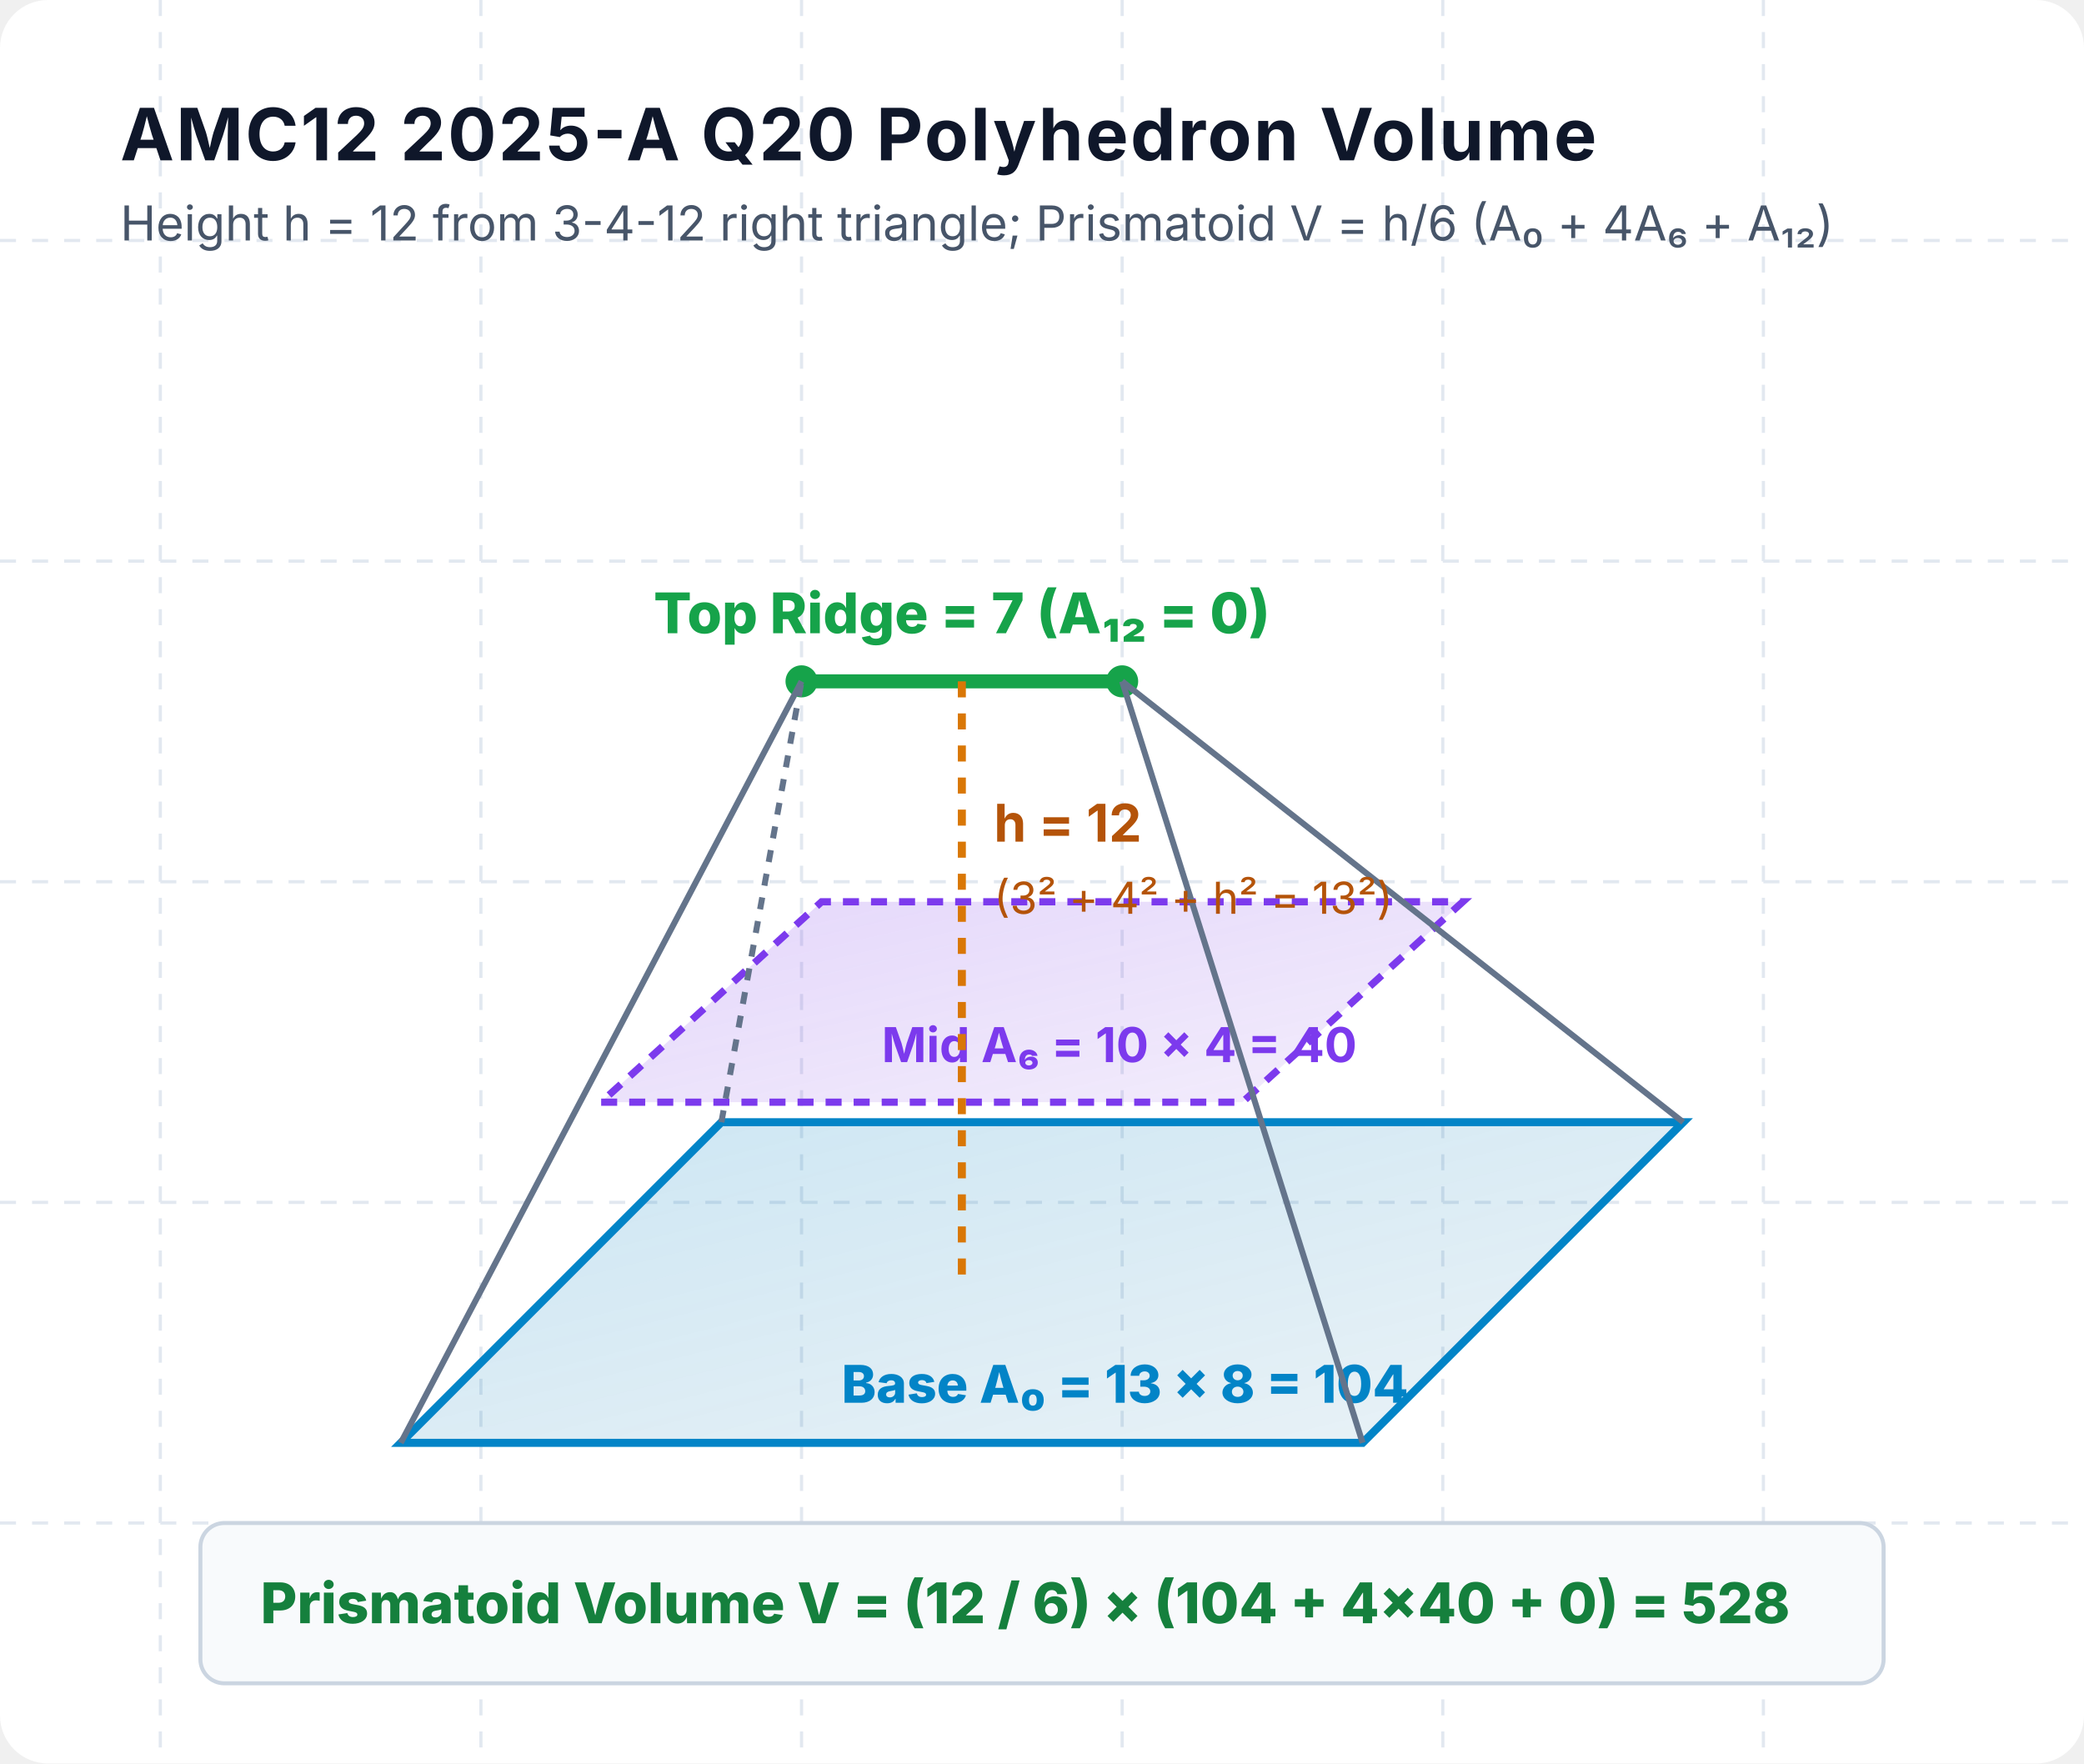
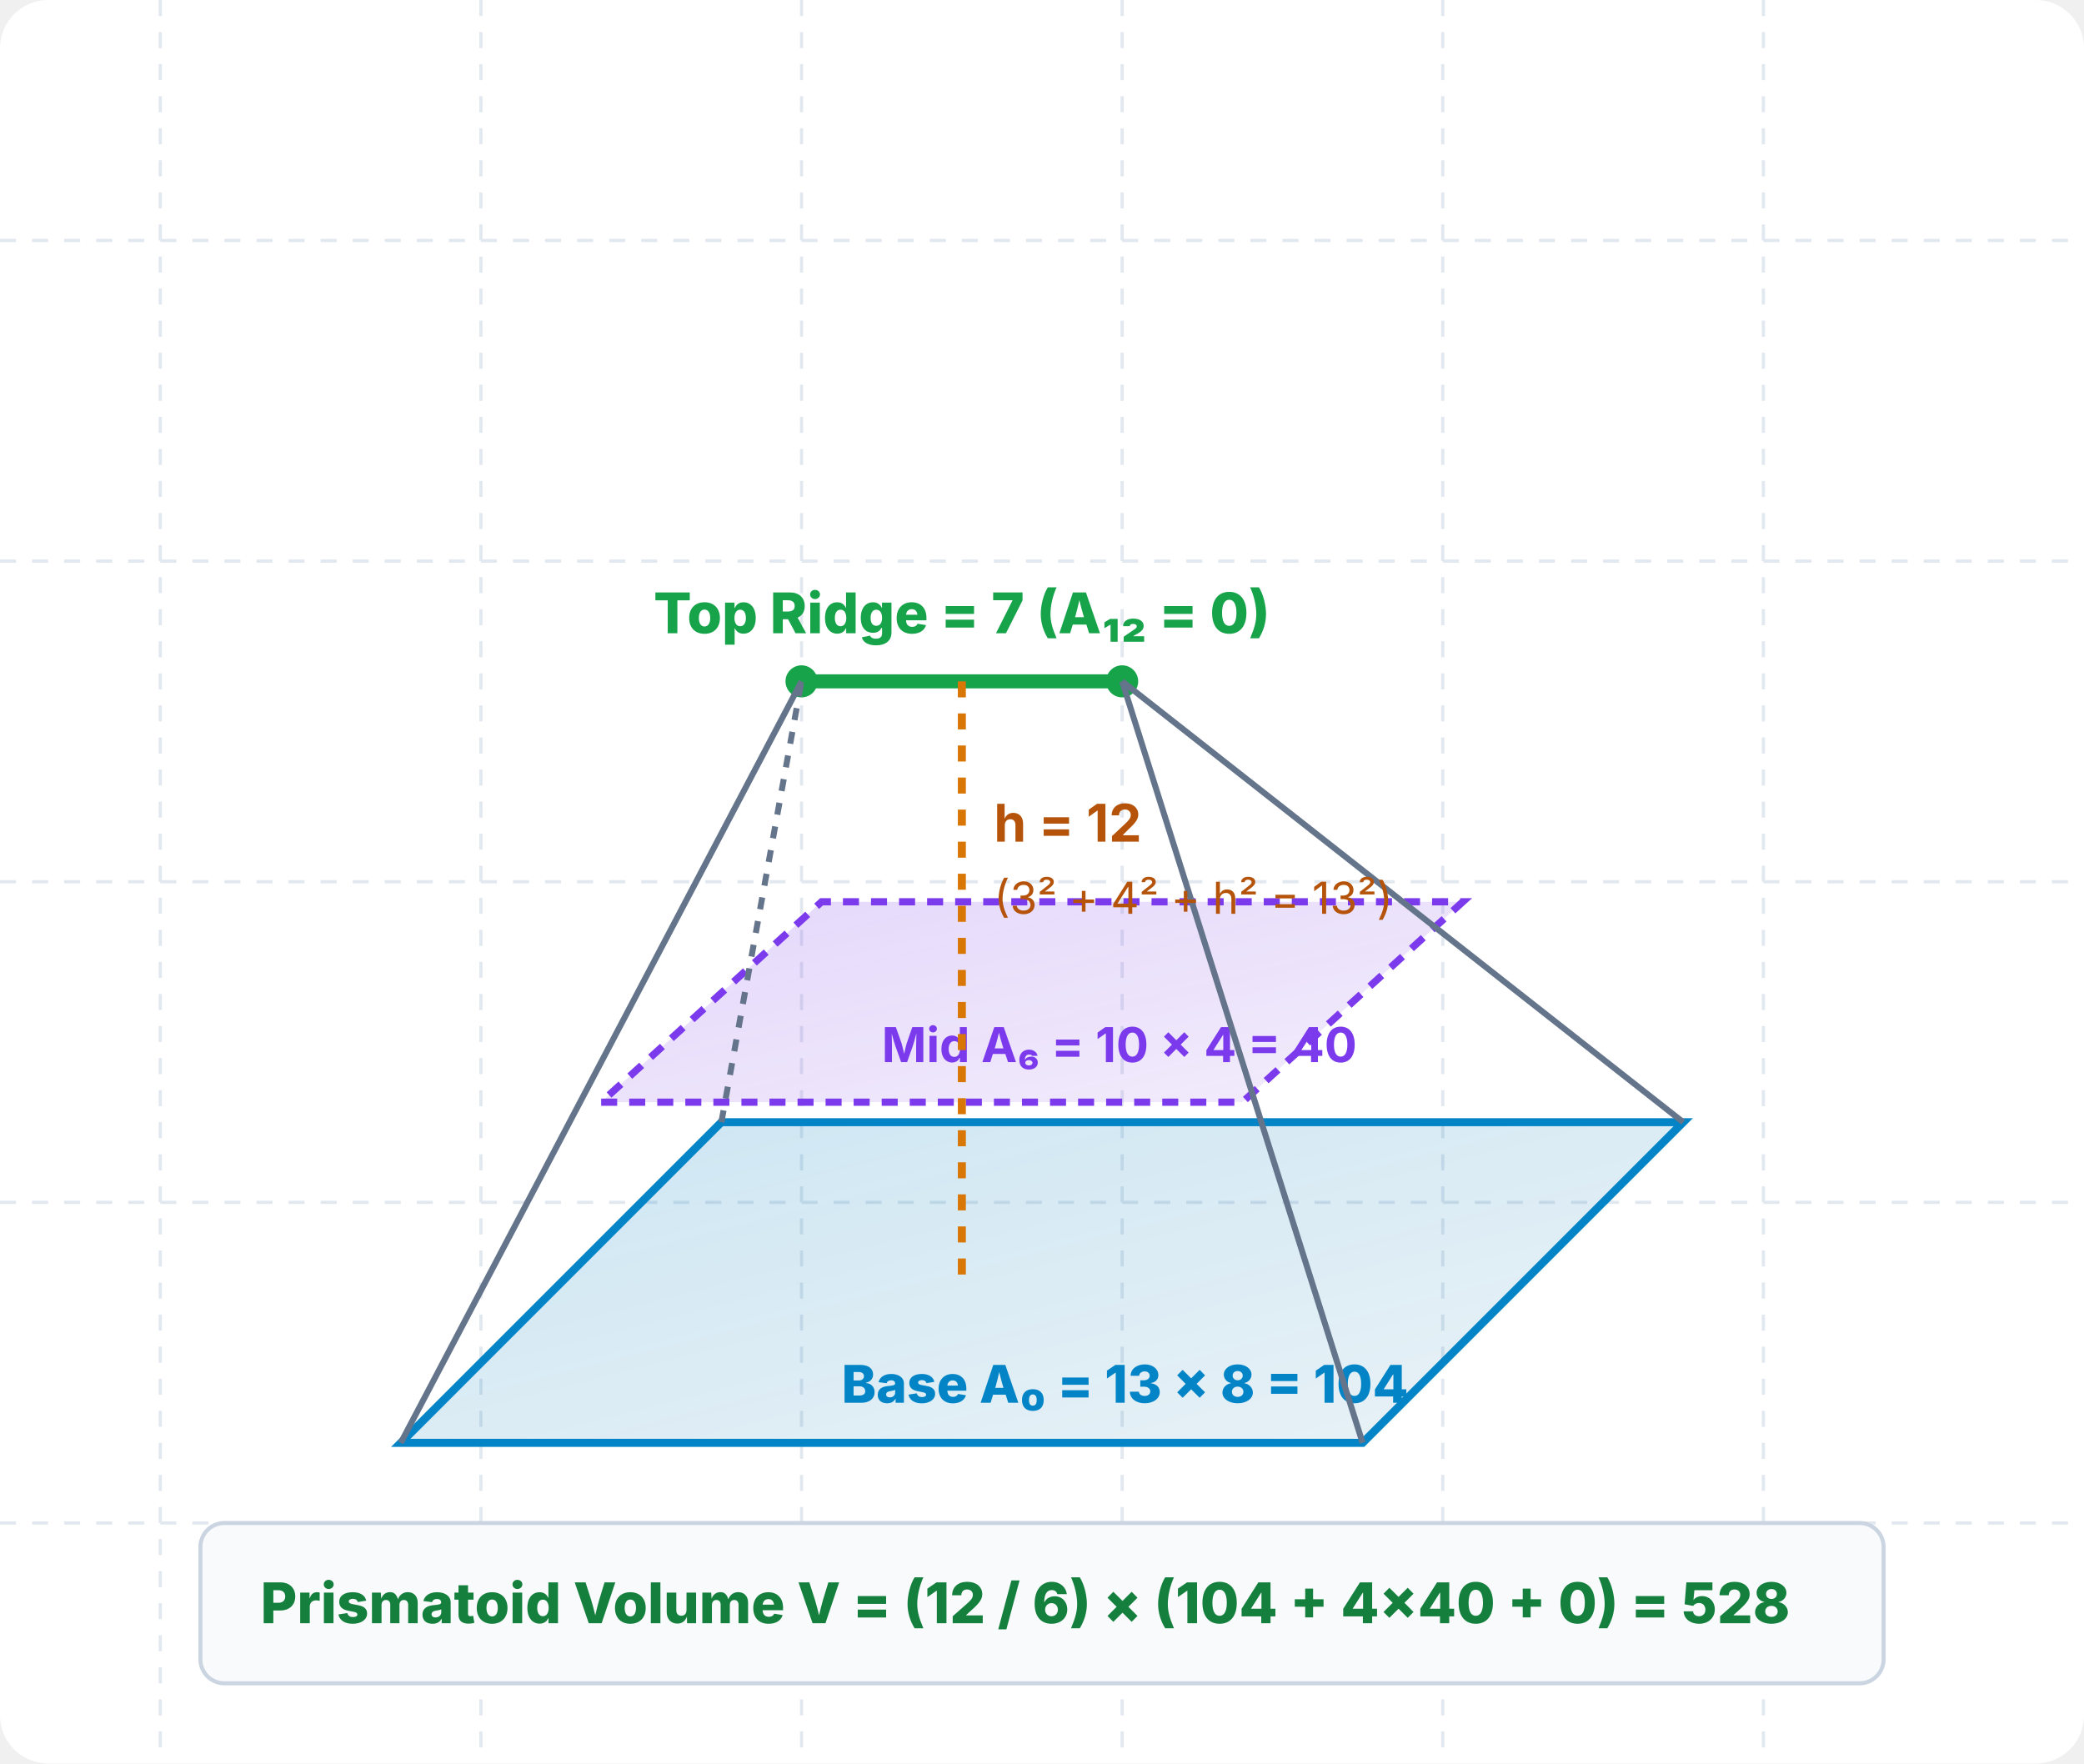
<svg xmlns="http://www.w3.org/2000/svg" viewBox="0 0 520 440" width="100%" height="100%" style="background-color: #ffffff; font-family: system-ui, -apple-system, sans-serif;">
  <defs>
    <linearGradient id="baseGrad" x1="0%" y1="0%" x2="100%" y2="100%">
      <stop offset="0%" stop-color="#0284c7" stop-opacity="0.2" />
      <stop offset="100%" stop-color="#0369a1" stop-opacity="0.08" />
    </linearGradient>
    <linearGradient id="midGrad" x1="0%" y1="0%" x2="100%" y2="100%">
      <stop offset="0%" stop-color="#7c3aed" stop-opacity="0.2" />
      <stop offset="100%" stop-color="#6d28d9" stop-opacity="0.08" />
    </linearGradient>
  </defs>
  <rect width="520" height="440" fill="#ffffff" rx="12" />
  <g stroke="#e2e8f0" stroke-width="0.8" stroke-dasharray="4,4">
    <line x1="40" y1="0" x2="40" y2="440" />
    <line x1="120" y1="0" x2="120" y2="440" />
    <line x1="200" y1="0" x2="200" y2="440" />
    <line x1="280" y1="0" x2="280" y2="440" />
    <line x1="360" y1="0" x2="360" y2="440" />
    <line x1="440" y1="0" x2="440" y2="440" />
    <line x1="0" y1="60" x2="520" y2="60" />
    <line x1="0" y1="140" x2="520" y2="140" />
    <line x1="0" y1="220" x2="520" y2="220" />
    <line x1="0" y1="300" x2="520" y2="300" />
    <line x1="0" y1="380" x2="520" y2="380" />
  </g>
-   <text x="30" y="40" fill="#0f172a" font-size="18" font-weight="700" letter-spacing="0.5">AMC12 2025-A Q20 Polyhedron Volume</text>
-   <text x="30" y="60" fill="#475569" font-size="12">Height h = 12 from 3-4-12 right triangle; Prismatoid V = h/6 (A₀ + 4A₆ + A₁₂)</text>
  <g transform="translate(0, 10)">
    <polygon points="100,350 340,350 420,270 180,270" fill="url(#baseGrad)" stroke="#0284c7" stroke-width="2" />
    <text x="210" y="340" fill="#0284c7" font-size="13" font-weight="800">Base A₀ = 13 × 8 = 104</text>
    <polygon points="150,265 310,265 365,215 205,215" fill="url(#midGrad)" stroke="#7c3aed" stroke-width="1.8" stroke-dasharray="4,3" />
    <text x="220" y="255" fill="#7c3aed" font-size="12" font-weight="bold">Mid A₆ = 10 × 4 = 40</text>
    <line x1="200" y1="160" x2="280" y2="160" stroke="#16a34a" stroke-width="3.5" />
    <circle cx="200" cy="160" r="4" fill="#16a34a" />
    <circle cx="280" cy="160" r="4" fill="#16a34a" />
    <text x="240" y="148" fill="#16a34a" font-size="14" font-weight="800" text-anchor="middle">Top Ridge = 7 (A₁₂ = 0)</text>
    <line x1="100" y1="350" x2="200" y2="160" stroke="#64748b" stroke-width="1.5" />
    <line x1="340" y1="350" x2="280" y2="160" stroke="#64748b" stroke-width="1.5" />
    <line x1="420" y1="270" x2="280" y2="160" stroke="#64748b" stroke-width="1.5" />
    <line x1="180" y1="270" x2="200" y2="160" stroke="#64748b" stroke-width="1.5" stroke-dasharray="3,3" />
    <line x1="240" y1="160" x2="240" y2="310" stroke="#d97706" stroke-width="2" stroke-dasharray="4,4" />
    <text x="248" y="200" fill="#b45309" font-size="13" font-weight="bold">h = 12</text>
    <text x="248" y="218" fill="#b45309" font-size="11">(3² + 4² + h² = 13²)</text>
    <rect x="50" y="370" width="420" height="40" fill="#f8fafc" rx="6" stroke="#cbd5e1" stroke-width="1" />
    <text x="65" y="395" fill="#15803d" font-size="14" font-weight="800">Prismatoid Volume V = (12 / 6) × (104 + 4×40 + 0) = 528</text>
  </g>
</svg>
